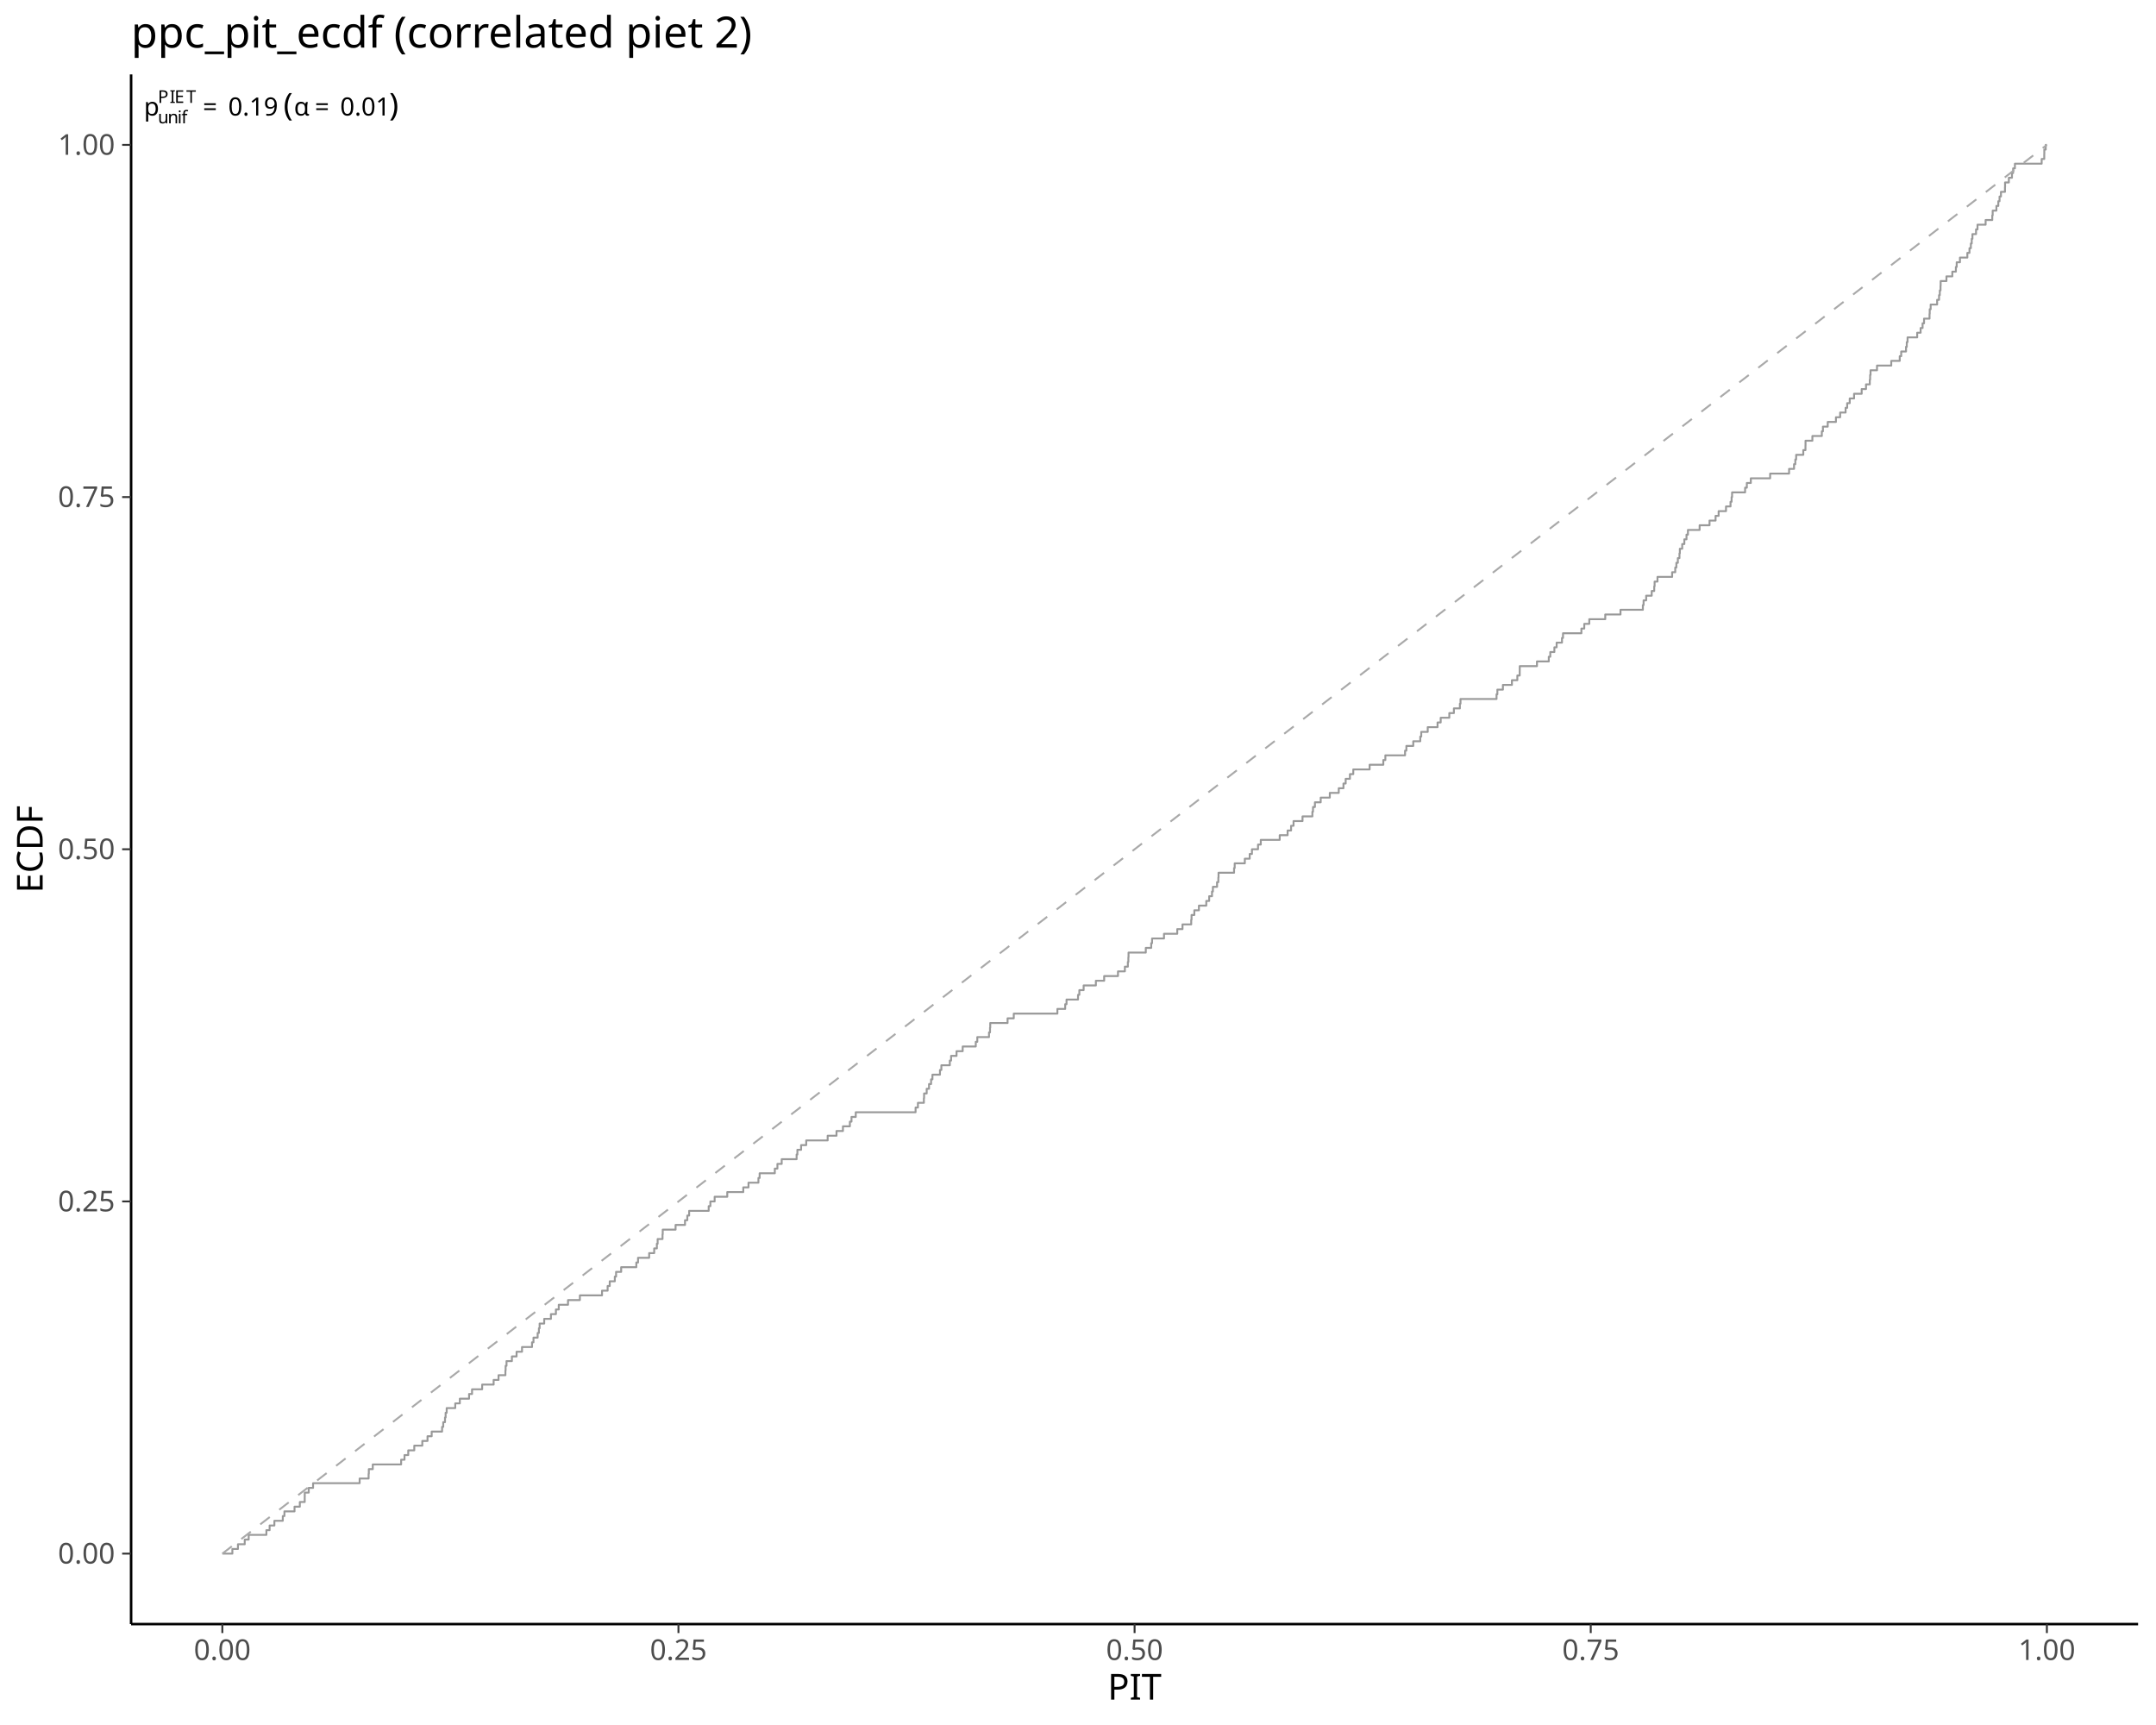
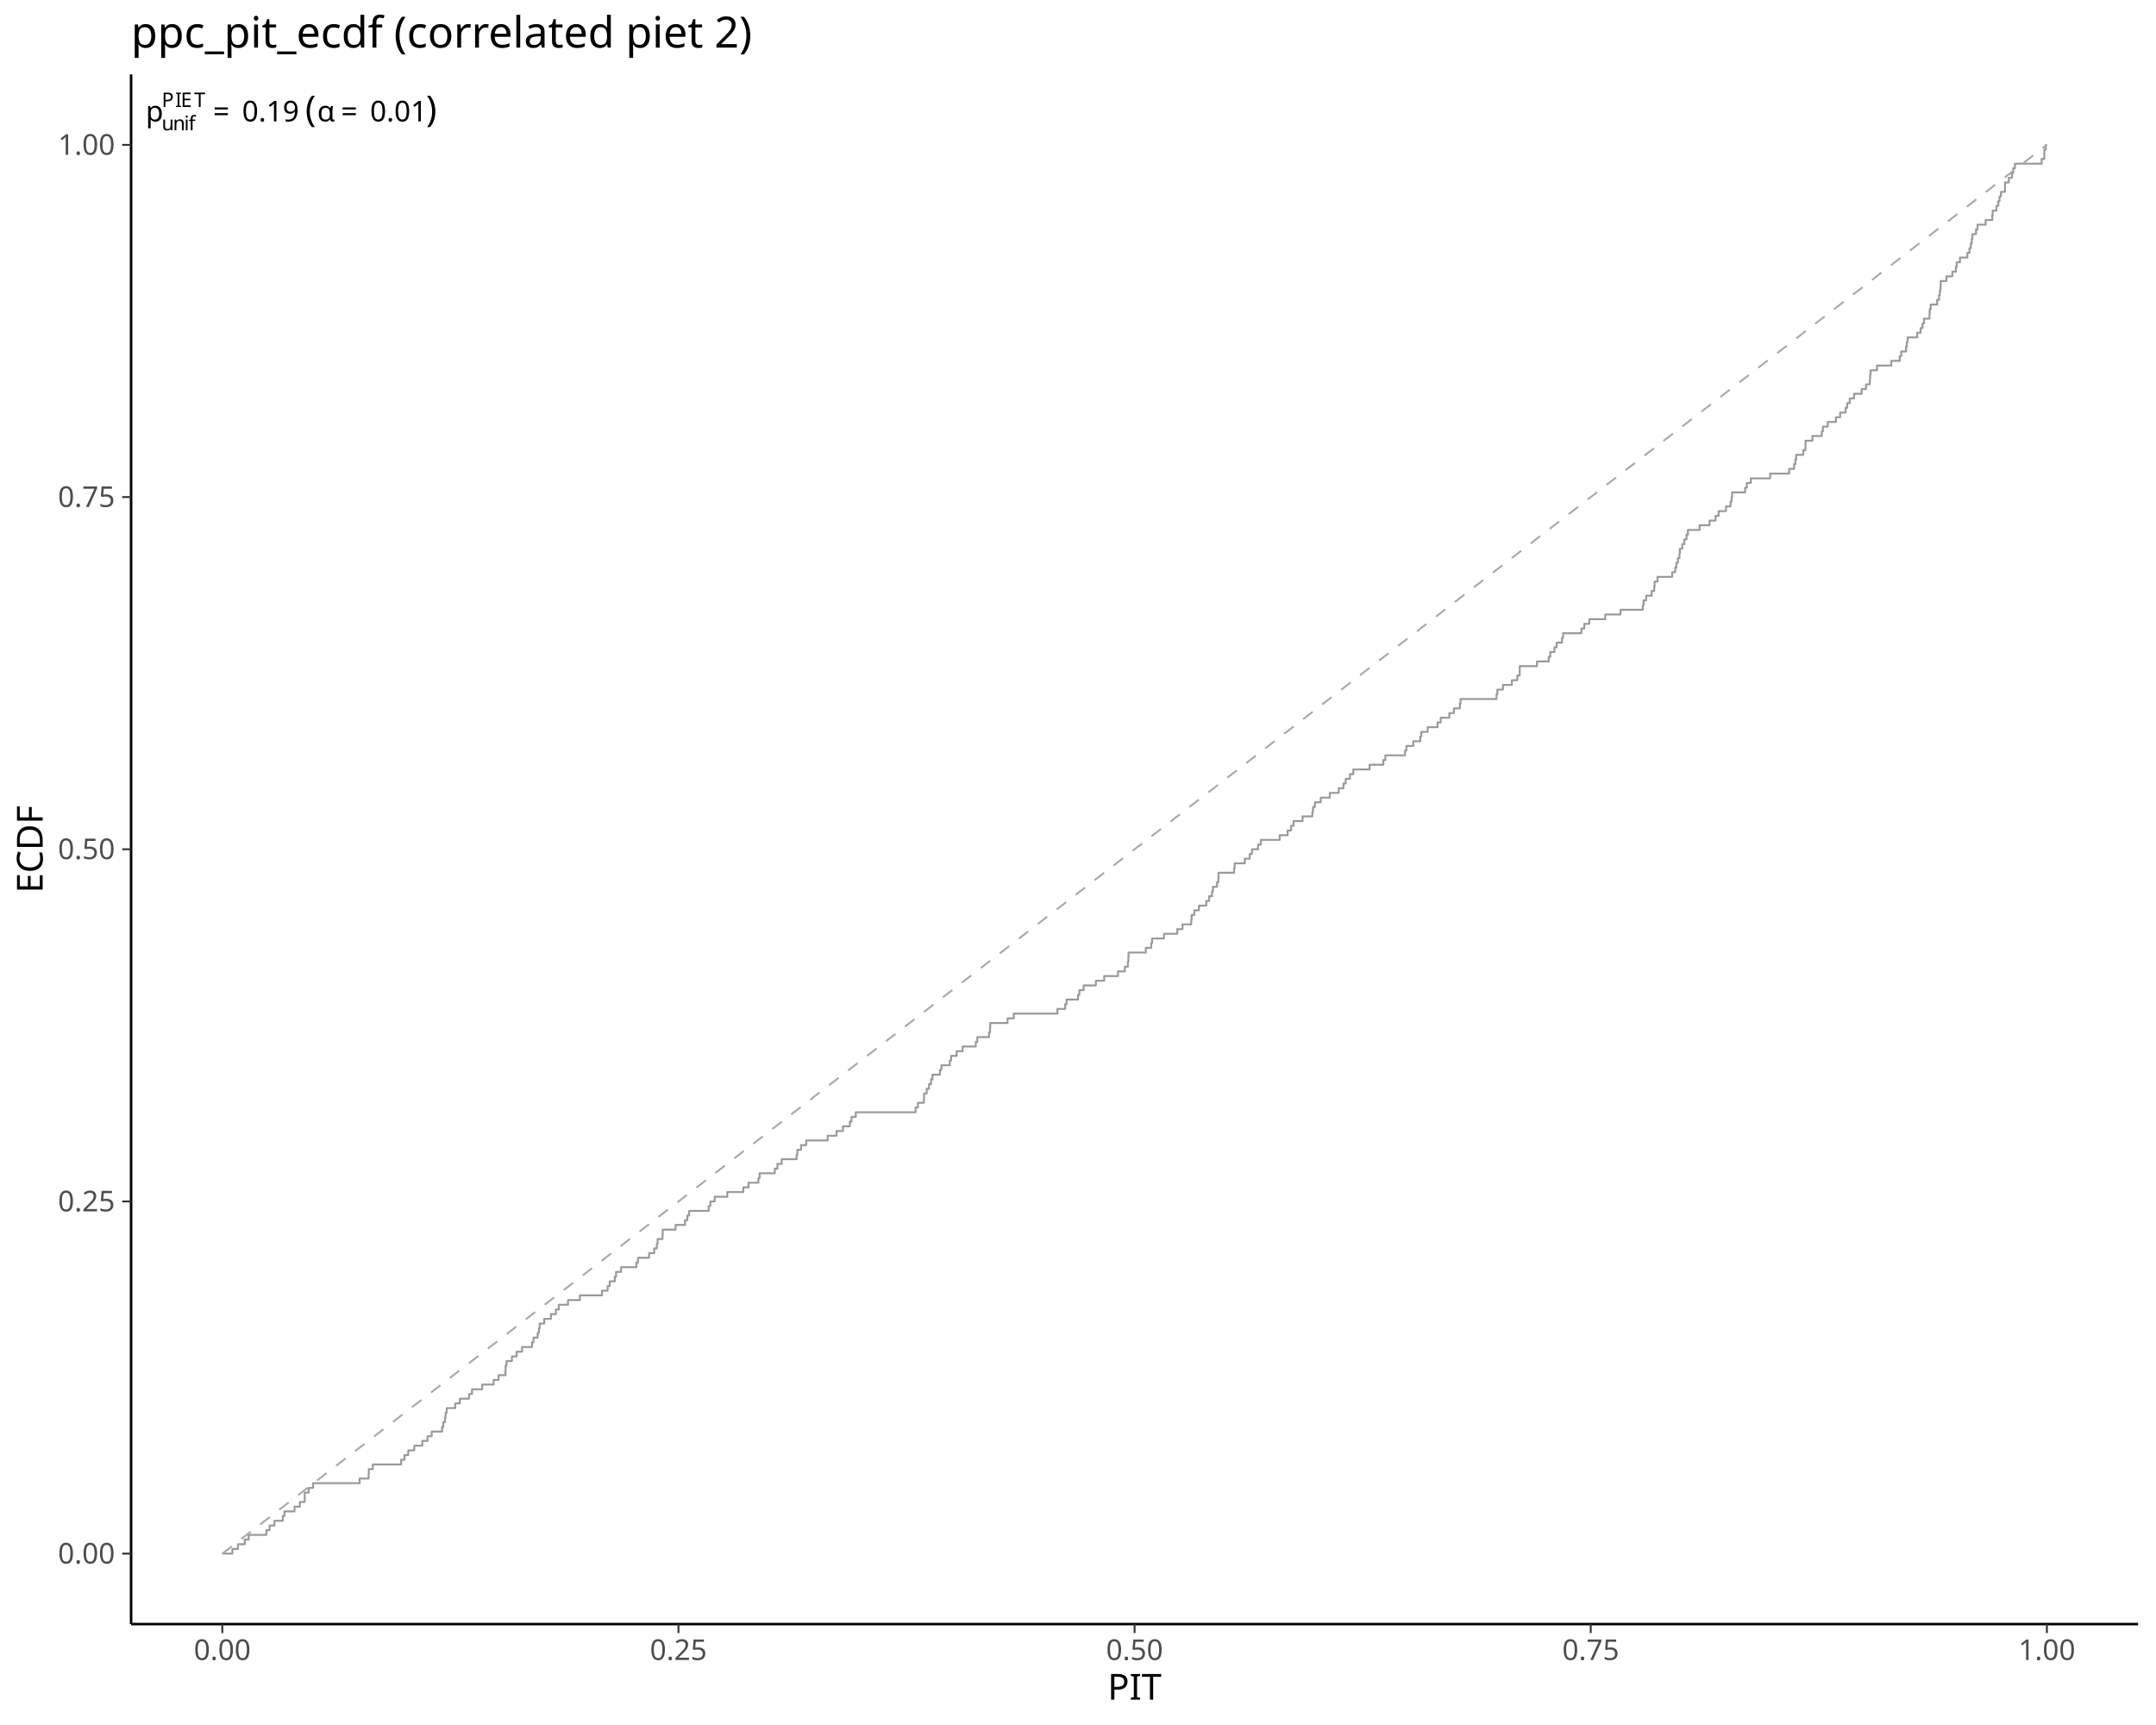
<svg xmlns="http://www.w3.org/2000/svg" class="svglite" data-engine-version="2.0" width="720.00pt" height="576.00pt" viewBox="0 0 720.00 576.00">
  <defs>
    <style type="text/css">
    .svglite line, .svglite polyline, .svglite polygon, .svglite path, .svglite rect, .svglite circle {
      fill: none;
      stroke: #000000;
      stroke-linecap: round;
      stroke-linejoin: round;
      stroke-miterlimit: 10.00;
    }
  </style>
  </defs>
  <rect width="100%" height="100%" style="stroke: none; fill: #FFFFFF;" />
  <defs>
    <clipPath id="cpMC4wMHw3MjAuMDB8MC4wMHw1NzYuMDA=">
      <rect x="0.00" y="0.00" width="720.00" height="576.00" />
    </clipPath>
  </defs>
  <g clip-path="url(#cpMC4wMHw3MjAuMDB8MC4wMHw1NzYuMDA=)">
</g>
  <defs>
    <clipPath id="cpNDMuNzh8NzE0LjAyfDI0Ljg1fDU0Mi4zMA==">
      <rect x="43.78" y="24.85" width="670.24" height="517.45" />
    </clipPath>
  </defs>
  <g clip-path="url(#cpNDMuNzh8NzE0LjAyfDI0Ljg1fDU0Mi4zMA==)">
    <polyline points="74.25,518.78 76.28,518.78 76.28,518.78 77.60,518.78 77.60,517.22 78.32,517.22 78.32,517.22 79.46,517.22 79.46,515.65 80.36,515.65 80.36,515.65 81.73,515.65 81.73,514.08 82.40,514.08 82.40,514.08 83.05,514.08 83.05,512.51 84.44,512.51 84.44,512.51 86.47,512.51 86.47,512.51 88.51,512.51 88.51,512.51 88.96,512.51 88.96,510.94 90.04,510.94 90.04,509.38 90.55,509.38 90.55,509.38 91.63,509.38 91.63,507.81 92.59,507.81 92.59,507.81 94.44,507.81 94.44,506.24 94.63,506.24 94.63,506.24 94.98,506.24 94.98,504.67 96.66,504.67 96.66,504.67 98.36,504.67 98.36,503.10 98.70,503.10 98.70,503.10 100.13,503.10 100.13,501.54 100.74,501.54 100.74,501.54 101.76,501.54 101.76,499.97 101.77,499.97 101.77,498.40 102.78,498.40 102.78,498.40 103.10,498.40 103.10,496.83 104.55,496.83 104.55,495.26 104.81,495.26 104.81,495.26 106.85,495.26 106.85,495.26 108.89,495.26 108.89,495.26 110.93,495.26 110.93,495.26 112.97,495.26 112.97,495.26 115.00,495.26 115.00,495.26 117.04,495.26 117.04,495.26 119.08,495.26 119.08,495.26 120.10,495.26 120.10,493.70 121.12,493.70 121.12,493.70 123.10,493.70 123.10,492.13 123.15,492.13 123.15,492.13 123.17,492.13 123.17,490.56 124.49,490.56 124.49,488.99 125.19,488.99 125.19,488.99 127.23,488.99 127.23,488.99 129.27,488.99 129.27,488.99 131.31,488.99 131.31,488.99 133.34,488.99 133.34,488.99 133.96,488.99 133.96,487.42 135.09,487.42 135.09,485.86 135.38,485.86 135.38,485.86 136.34,485.86 136.34,484.29 137.42,484.29 137.42,484.29 138.35,484.29 138.35,482.72 139.46,482.72 139.46,482.72 141.03,482.72 141.03,481.15 141.50,481.15 141.50,481.15 142.77,481.15 142.77,479.58 143.53,479.58 143.53,479.58 144.16,479.58 144.16,478.02 145.57,478.02 145.57,478.02 147.61,478.02 147.61,478.02 147.64,478.02 147.64,476.45 148.02,476.45 148.02,474.88 148.61,474.88 148.61,473.31 148.82,473.31 148.82,471.74 149.17,471.74 149.17,470.18 149.65,470.18 149.65,470.18 151.68,470.18 151.68,470.18 152.03,470.18 152.03,468.61 153.56,468.61 153.56,467.04 153.72,467.04 153.72,467.04 155.76,467.04 155.76,467.04 156.65,467.04 156.65,465.47 157.64,465.47 157.64,463.90 157.80,463.90 157.80,463.90 159.84,463.90 159.84,463.90 161.02,463.90 161.02,462.33 161.87,462.33 161.87,462.33 163.91,462.33 163.91,462.33 164.85,462.33 164.85,460.77 165.95,460.77 165.95,460.77 166.49,460.77 166.49,459.20 167.99,459.20 167.99,459.20 168.78,459.20 168.78,457.63 168.85,457.63 168.85,456.06 169.15,456.06 169.15,454.49 170.02,454.49 170.02,454.49 170.95,454.49 170.95,452.93 172.06,452.93 172.06,452.93 172.51,452.93 172.51,451.36 174.10,451.36 174.10,451.36 174.33,451.36 174.33,449.79 176.14,449.79 176.14,449.79 177.67,449.79 177.67,448.22 178.16,448.22 178.16,446.65 178.18,446.65 178.18,446.65 179.55,446.65 179.55,445.09 179.97,445.09 179.97,443.52 180.21,443.52 180.21,441.95 180.21,441.95 180.21,441.95 181.74,441.95 181.74,440.38 182.25,440.38 182.25,440.38 183.98,440.38 183.98,438.81 184.29,438.81 184.29,438.81 185.65,438.81 185.65,437.25 186.33,437.25 186.33,437.25 186.60,437.25 186.60,435.68 188.37,435.68 188.37,435.68 189.69,435.68 189.69,434.11 190.40,434.11 190.40,434.11 192.44,434.11 192.44,434.11 193.65,434.11 193.65,432.54 194.48,432.54 194.48,432.54 196.52,432.54 196.52,432.54 198.55,432.54 198.55,432.54 200.59,432.54 200.59,432.54 201.05,432.54 201.05,430.97 202.63,430.97 202.63,430.97 202.92,430.97 202.92,429.41 203.62,429.41 203.62,427.84 204.67,427.84 204.67,427.84 205.32,427.84 205.32,426.27 205.74,426.27 205.74,424.70 206.71,424.70 206.71,424.70 207.44,424.70 207.44,423.13 208.74,423.13 208.74,423.13 210.78,423.13 210.78,423.13 212.50,423.13 212.50,421.57 212.82,421.57 212.82,421.57 213.07,421.57 213.07,420.00 214.86,420.00 214.86,420.00 216.79,420.00 216.79,418.43 216.89,418.43 216.89,418.43 218.47,418.43 218.47,416.86 218.93,416.86 218.93,416.86 219.36,416.86 219.36,415.29 219.62,415.29 219.62,413.73 220.97,413.73 220.97,413.73 221.25,413.73 221.25,412.16 221.32,412.16 221.32,410.59 223.01,410.59 223.01,410.59 225.05,410.59 225.05,410.59 225.61,410.59 225.61,409.02 227.08,409.02 227.08,409.02 228.76,409.02 228.76,407.45 229.12,407.45 229.12,407.45 229.53,407.45 229.53,405.89 230.14,405.89 230.14,404.32 231.16,404.32 231.16,404.32 233.20,404.32 233.20,404.32 235.24,404.32 235.24,404.32 236.67,404.32 236.67,402.75 237.23,402.75 237.23,401.18 237.27,401.18 237.27,401.18 238.66,401.18 238.66,399.61 239.31,399.61 239.31,399.61 241.35,399.61 241.35,399.61 242.87,399.61 242.87,398.05 243.39,398.05 243.39,398.05 245.42,398.05 245.42,398.05 247.46,398.05 247.46,398.05 248.22,398.05 248.22,396.48 249.50,396.48 249.50,396.48 249.96,396.48 249.96,394.91 251.54,394.91 251.54,394.91 253.28,394.91 253.28,393.34 253.58,393.34 253.58,393.34 253.68,393.34 253.68,391.77 255.61,391.77 255.61,391.77 257.65,391.77 257.65,391.77 258.75,391.77 258.75,390.21 259.62,390.21 259.62,388.64 259.69,388.64 259.69,388.64 261.05,388.64 261.05,387.07 261.73,387.07 261.73,387.07 263.76,387.07 263.76,387.07 265.80,387.07 265.80,387.07 266.03,387.07 266.03,385.50 266.29,385.50 266.29,383.93 267.53,383.93 267.53,382.37 267.84,382.37 267.84,382.37 269.24,382.37 269.24,380.80 269.88,380.80 269.88,380.80 271.92,380.80 271.92,380.80 273.95,380.80 273.95,380.80 275.99,380.80 275.99,380.80 276.40,380.80 276.40,379.23 278.03,379.23 278.03,379.23 279.35,379.23 279.35,377.66 280.07,377.66 280.07,377.66 281.50,377.66 281.50,376.09 282.11,376.09 282.11,376.09 283.82,376.09 283.82,374.53 284.14,374.53 284.14,374.53 284.36,374.53 284.36,372.96 285.78,372.96 285.78,371.39 286.18,371.39 286.18,371.39 288.22,371.39 288.22,371.39 290.26,371.39 290.26,371.39 292.29,371.39 292.29,371.39 294.33,371.39 294.33,371.39 296.37,371.39 296.37,371.39 298.41,371.39 298.41,371.39 300.45,371.39 300.45,371.39 302.48,371.39 302.48,371.39 304.52,371.39 304.52,371.39 305.76,371.39 305.76,369.82 306.54,369.82 306.54,368.25 306.56,368.25 306.56,368.25 308.53,368.25 308.53,366.69 308.60,366.69 308.60,366.69 308.60,366.69 308.60,365.12 309.47,365.12 309.47,363.55 310.25,363.55 310.25,361.98 310.63,361.98 310.63,361.98 310.94,361.98 310.94,360.41 311.39,360.41 311.39,358.85 312.67,358.85 312.67,358.85 313.90,358.85 313.90,357.28 314.37,357.28 314.37,355.71 314.71,355.71 314.71,355.71 316.75,355.71 316.75,355.71 317.19,355.71 317.19,354.14 317.62,354.14 317.62,352.57 318.79,352.57 318.79,352.57 319.44,352.57 319.44,351.00 320.82,351.00 320.82,351.00 321.49,351.00 321.49,349.44 322.86,349.44 322.86,349.44 324.90,349.44 324.90,349.44 325.86,349.44 325.86,347.87 326.37,347.87 326.37,346.30 326.94,346.30 326.94,346.30 328.98,346.30 328.98,346.30 330.28,346.30 330.28,344.73 330.62,344.73 330.62,343.16 330.69,343.16 330.69,341.60 331.01,341.60 331.01,341.60 333.05,341.60 333.05,341.60 335.09,341.60 335.09,341.60 336.48,341.60 336.48,340.03 337.13,340.03 337.13,340.03 338.55,340.03 338.55,338.46 339.16,338.46 339.16,338.46 341.20,338.46 341.20,338.46 343.24,338.46 343.24,338.46 345.28,338.46 345.28,338.46 347.32,338.46 347.32,338.46 349.35,338.46 349.35,338.46 351.39,338.46 351.39,338.46 353.12,338.46 353.12,336.89 353.43,336.89 353.43,336.89 355.47,336.89 355.47,336.89 355.72,336.89 355.72,335.32 356.17,335.32 356.17,333.76 357.50,333.76 357.50,333.76 359.54,333.76 359.54,333.76 360.01,333.76 360.01,332.19 360.45,332.19 360.45,330.62 361.58,330.62 361.58,330.62 361.88,330.62 361.88,329.05 363.62,329.05 363.62,329.05 365.66,329.05 365.66,329.05 365.97,329.05 365.97,327.48 367.69,327.48 367.69,327.48 368.74,327.48 368.74,325.92 369.73,325.92 369.73,325.92 371.77,325.92 371.77,325.92 373.35,325.92 373.35,324.35 373.81,324.35 373.81,324.35 375.65,324.35 375.65,322.78 375.85,322.78 375.85,322.78 376.65,322.78 376.65,321.21 376.82,321.21 376.82,319.64 376.88,319.64 376.88,318.08 377.88,318.08 377.88,318.08 379.92,318.08 379.92,318.08 381.96,318.08 381.96,318.08 382.64,318.08 382.64,316.51 384.00,316.51 384.00,316.51 384.45,316.51 384.45,314.94 384.74,314.94 384.74,313.37 386.03,313.37 386.03,313.37 388.07,313.37 388.07,313.37 388.72,313.37 388.72,311.80 390.11,311.80 390.11,311.80 392.15,311.80 392.15,311.80 393.15,311.80 393.15,310.24 394.19,310.24 394.19,310.24 394.90,310.24 394.90,308.67 396.22,308.67 396.22,308.67 397.81,308.67 397.81,307.10 397.92,307.10 397.92,305.53 398.26,305.53 398.26,305.53 398.85,305.53 398.85,303.96 400.30,303.96 400.30,303.96 400.38,303.96 400.38,302.40 402.34,302.40 402.34,302.40 402.84,302.40 402.84,300.83 403.81,300.83 403.81,299.26 404.37,299.26 404.37,299.26 404.75,299.26 404.75,297.69 405.05,297.69 405.05,296.12 406.41,296.12 406.41,296.12 406.44,296.12 406.44,294.56 406.87,294.56 406.87,292.99 406.93,292.99 406.93,291.42 408.45,291.42 408.45,291.42 410.49,291.42 410.49,291.42 412.12,291.42 412.12,289.85 412.33,289.85 412.33,288.28 412.53,288.28 412.53,288.28 414.56,288.28 414.56,288.28 415.71,288.28 415.71,286.72 416.60,286.72 416.60,286.72 417.34,286.72 417.34,285.15 418.09,285.15 418.09,283.58 418.64,283.58 418.64,283.58 420.12,283.58 420.12,282.01 420.68,282.01 420.68,282.01 421.04,282.01 421.04,280.44 422.72,280.44 422.72,280.44 424.75,280.44 424.75,280.44 426.79,280.44 426.79,280.44 427.36,280.44 427.36,278.88 428.83,278.88 428.83,278.88 430.00,278.88 430.00,277.31 430.87,277.31 430.87,277.31 431.16,277.31 431.16,275.74 431.98,275.74 431.98,274.17 432.90,274.17 432.90,274.17 434.94,274.17 434.94,274.17 434.98,274.17 434.98,272.60 436.98,272.60 436.98,272.60 438.27,272.60 438.27,271.04 438.48,271.04 438.48,269.47 439.02,269.47 439.02,269.47 439.12,269.47 439.12,267.90 441.05,267.90 441.05,266.33 441.06,266.33 441.06,266.33 443.09,266.33 443.09,266.33 444.09,266.33 444.09,264.76 445.13,264.76 445.13,264.76 447.08,264.76 447.08,263.20 447.17,263.20 447.17,263.20 448.65,263.20 448.65,261.63 449.21,261.63 449.21,261.63 449.39,261.63 449.39,260.06 450.81,260.06 450.81,258.49 451.24,258.49 451.24,258.49 451.93,258.49 451.93,256.92 453.28,256.92 453.28,256.92 455.32,256.92 455.32,256.92 457.36,256.92 457.36,256.92 457.39,256.92 457.39,255.36 459.40,255.36 459.40,255.36 461.43,255.36 461.43,255.36 461.96,255.36 461.96,253.79 462.64,253.79 462.64,252.22 463.47,252.22 463.47,252.22 465.51,252.22 465.51,252.22 467.55,252.22 467.55,252.22 469.22,252.22 469.22,250.65 469.59,250.65 469.59,250.65 469.66,250.65 469.66,249.08 471.62,249.08 471.62,249.08 471.96,249.08 471.96,247.51 473.66,247.51 473.66,247.51 474.30,247.51 474.30,245.95 474.63,245.95 474.63,244.38 475.70,244.38 475.70,244.38 476.79,244.38 476.79,242.81 477.74,242.81 477.74,242.81 479.77,242.81 479.77,242.81 480.07,242.81 480.07,241.24 481.12,241.24 481.12,239.67 481.81,239.67 481.81,239.67 483.85,239.67 483.85,239.67 484.00,239.67 484.00,238.11 485.53,238.11 485.53,236.54 485.89,236.54 485.89,236.54 487.53,236.54 487.53,234.97 487.74,234.97 487.74,233.40 487.93,233.40 487.93,233.40 489.96,233.40 489.96,233.40 492.00,233.40 492.00,233.40 494.04,233.40 494.04,233.40 496.08,233.40 496.08,233.40 498.11,233.40 498.11,233.40 499.77,233.40 499.77,231.83 500.05,231.83 500.05,230.27 500.15,230.27 500.15,230.27 501.90,230.27 501.90,228.70 502.19,228.70 502.19,228.70 504.23,228.70 504.23,228.70 504.91,228.70 504.91,227.13 506.27,227.13 506.27,227.13 506.72,227.13 506.72,225.56 507.51,225.56 507.51,223.99 507.52,223.99 507.52,222.43 508.30,222.43 508.30,222.43 510.34,222.43 510.34,222.43 512.38,222.43 512.38,222.43 513.27,222.43 513.27,220.86 514.42,220.86 514.42,220.86 516.46,220.86 516.46,220.86 517.22,220.86 517.22,219.29 517.72,219.29 517.72,217.72 518.49,217.72 518.49,217.72 519.09,217.72 519.09,216.15 519.84,216.15 519.84,214.59 520.53,214.59 520.53,214.59 521.63,214.59 521.63,213.02 521.97,213.02 521.97,211.45 522.57,211.45 522.57,211.45 524.61,211.45 524.61,211.45 526.64,211.45 526.64,211.45 528.11,211.45 528.11,209.88 528.68,209.88 528.68,209.88 529.07,209.88 529.07,208.31 530.72,208.31 530.72,208.31 530.74,208.31 530.74,206.75 532.76,206.75 532.76,206.75 534.80,206.75 534.80,206.75 536.08,206.75 536.08,205.18 536.83,205.18 536.83,205.18 538.87,205.18 538.87,205.18 540.91,205.18 540.91,205.18 541.17,205.18 541.17,203.61 542.95,203.61 542.95,203.61 544.98,203.61 544.98,203.61 547.02,203.61 547.02,203.61 548.64,203.61 548.64,202.04 548.88,202.04 548.88,200.47 549.06,200.47 549.06,200.47 549.74,200.47 549.74,198.91 551.10,198.91 551.10,198.91 551.59,198.91 551.59,197.34 552.43,197.34 552.43,195.77 552.56,195.77 552.56,194.20 553.14,194.20 553.14,194.20 553.52,194.20 553.52,192.63 555.17,192.63 555.17,192.63 557.21,192.63 557.21,192.63 558.42,192.63 558.42,191.07 559.25,191.07 559.25,191.07 559.45,191.07 559.45,189.50 559.82,189.50 559.82,187.93 560.32,187.93 560.32,186.36 560.86,186.36 560.86,184.79 560.99,184.79 560.99,183.23 561.29,183.23 561.29,183.23 561.78,183.23 561.78,181.66 562.49,181.66 562.49,180.09 563.21,180.09 563.21,178.52 563.33,178.52 563.33,178.52 563.69,178.52 563.69,176.95 565.36,176.95 565.36,176.95 567.40,176.95 567.40,176.95 567.59,176.95 567.59,175.39 569.44,175.39 569.44,175.39 570.90,175.39 570.90,173.82 571.48,173.82 571.48,173.82 572.92,173.82 572.92,172.25 573.51,172.25 573.51,172.25 573.94,172.25 573.94,170.68 575.55,170.68 575.55,170.68 576.40,170.68 576.40,169.11 577.59,169.11 577.59,169.11 577.91,169.11 577.91,167.55 578.27,167.55 578.27,165.98 578.43,165.98 578.43,164.41 579.63,164.41 579.63,164.41 581.67,164.41 581.67,164.41 582.78,164.41 582.78,162.84 583.36,162.84 583.36,161.27 583.70,161.27 583.70,161.27 584.69,161.27 584.69,159.71 585.74,159.71 585.74,159.71 587.78,159.71 587.78,159.71 589.82,159.71 589.82,159.71 591.14,159.71 591.14,158.14 591.85,158.14 591.85,158.14 593.89,158.14 593.89,158.14 595.93,158.14 595.93,158.14 597.47,158.14 597.47,156.57 597.97,156.57 597.97,156.57 599.12,156.57 599.12,155.00 599.55,155.00 599.55,153.43 599.83,153.43 599.83,151.87 600.01,151.87 600.01,151.87 602.04,151.87 602.04,151.87 602.21,151.87 602.21,150.30 602.94,150.30 602.94,148.73 602.96,148.73 602.96,147.16 604.08,147.16 604.08,147.16 605.25,147.16 605.25,145.59 606.12,145.59 606.12,145.59 608.16,145.59 608.16,145.59 608.40,145.59 608.40,144.02 608.77,144.02 608.77,142.46 610.20,142.46 610.20,142.46 610.37,142.46 610.37,140.89 612.23,140.89 612.23,140.89 613.11,140.89 613.11,139.32 614.27,139.32 614.27,139.32 614.52,139.32 614.52,137.75 616.31,137.75 616.31,137.75 616.34,137.75 616.34,136.18 616.87,136.18 616.87,134.62 617.72,134.62 617.72,133.05 618.35,133.05 618.35,133.05 619.17,133.05 619.17,131.48 620.38,131.48 620.38,131.48 621.71,131.48 621.71,129.91 622.42,129.91 622.42,129.91 623.16,129.91 623.16,128.34 624.42,128.34 624.42,126.78 624.46,126.78 624.46,126.78 624.53,126.78 624.53,125.21 624.67,125.21 624.67,123.64 626.50,123.64 626.50,123.64 626.83,123.64 626.83,122.07 628.54,122.07 628.54,122.07 630.57,122.07 630.57,122.07 631.59,122.07 631.59,120.50 632.61,120.50 632.61,120.50 634.42,120.50 634.42,118.94 634.65,118.94 634.65,118.94 634.91,118.94 634.91,117.37 636.52,117.37 636.52,115.80 636.69,115.80 636.69,115.80 636.77,115.80 636.77,114.23 637.03,114.23 637.03,112.66 638.72,112.66 638.72,112.66 640.25,112.66 640.25,111.10 640.76,111.10 640.76,111.10 641.39,111.10 641.39,109.53 642.05,109.53 642.05,107.96 642.54,107.96 642.54,106.39 642.80,106.39 642.80,106.39 644.37,106.39 644.37,104.82 644.43,104.82 644.43,103.26 644.75,103.26 644.75,101.69 644.84,101.69 644.84,101.69 646.88,101.69 646.88,101.69 646.91,101.69 646.91,100.12 647.55,100.12 647.55,98.55 647.80,98.55 647.80,96.98 648.04,96.98 648.04,95.42 648.08,95.42 648.08,93.85 648.91,93.85 648.91,93.85 650.02,93.85 650.02,92.28 650.95,92.28 650.95,92.28 651.98,92.28 651.98,90.71 652.99,90.71 652.99,90.71 653.17,90.71 653.17,89.14 653.44,89.14 653.44,87.58 654.53,87.58 654.53,86.01 655.03,86.01 655.03,86.01 657.00,86.01 657.00,84.44 657.07,84.44 657.07,84.44 657.71,84.44 657.71,82.87 658.17,82.87 658.17,81.30 658.46,81.30 658.46,79.74 658.70,79.74 658.70,78.17 659.10,78.17 659.10,78.17 659.90,78.17 659.90,76.60 660.39,76.60 660.39,75.03 661.14,75.03 661.14,75.03 663.10,75.03 663.10,73.46 663.18,73.46 663.18,73.46 665.22,73.46 665.22,73.46 665.32,73.46 665.32,71.90 665.46,71.90 665.46,70.33 666.70,70.33 666.70,68.76 667.25,68.76 667.25,68.76 667.34,68.76 667.34,67.19 667.75,67.19 667.75,65.62 668.22,65.62 668.22,64.06 669.29,64.06 669.29,64.06 669.56,64.06 669.56,62.49 669.59,62.49 669.59,60.92 670.86,60.92 670.86,59.35 671.33,59.35 671.33,59.35 671.90,59.35 671.90,57.78 672.29,57.78 672.29,56.22 672.88,56.22 672.88,54.65 673.37,54.65 673.37,54.65 675.41,54.65 675.41,54.65 677.44,54.65 677.44,54.65 679.48,54.65 679.48,54.65 681.52,54.65 681.52,54.65 681.82,54.65 681.82,53.08 682.68,53.08 682.68,51.51 682.70,51.51 682.70,49.94 683.17,49.94 683.17,48.38 683.56,48.38 683.56,48.38 " style="stroke-width: 0.64; stroke: #999999; stroke-linecap: butt;" />
    <line x1="74.25" y1="518.78" x2="683.56" y2="48.38" style="stroke-width: 0.64; stroke: #A9A9A9; stroke-dasharray: 4.00,4.00; stroke-linecap: butt;" />
-     <text x="48.05" y="38.58" style="font-size: 8.40px; font-family: sans;" textLength="4.67px" lengthAdjust="spacingAndGlyphs">p</text>
-     <text x="52.72" y="41.18" style="font-size: 5.88px; font-family: sans;" textLength="3.27px" lengthAdjust="spacingAndGlyphs">u</text>
-     <text x="55.99" y="41.18" style="font-size: 5.88px; font-family: sans;" textLength="3.27px" lengthAdjust="spacingAndGlyphs">n</text>
-     <text x="59.26" y="41.18" style="font-size: 5.88px; font-family: sans;" textLength="1.31px" lengthAdjust="spacingAndGlyphs">i</text>
-     <text x="60.57" y="41.18" style="font-size: 5.88px; font-family: sans;" textLength="1.63px" lengthAdjust="spacingAndGlyphs">f</text>
-     <text x="52.72" y="34.36" style="font-size: 5.88px; font-family: sans;" textLength="3.92px" lengthAdjust="spacingAndGlyphs">P</text>
-     <text x="56.65" y="34.36" style="font-size: 5.88px; font-family: sans;" textLength="1.63px" lengthAdjust="spacingAndGlyphs">I</text>
-     <text x="58.28" y="34.36" style="font-size: 5.88px; font-family: sans;" textLength="3.92px" lengthAdjust="spacingAndGlyphs">E</text>
-     <text x="62.20" y="34.36" style="font-size: 5.88px; font-family: sans;" textLength="3.59px" lengthAdjust="spacingAndGlyphs">T</text>
-     <text x="67.74" y="38.58" style="font-size: 8.40px; font-family: sans;" textLength="6.52px" lengthAdjust="spacingAndGlyphs">=</text>
-     <text x="76.21" y="38.58" style="font-size: 8.40px; font-family: sans;" textLength="16.35px" lengthAdjust="spacingAndGlyphs">0.19</text>
-     <text x="92.55" y="38.58" style="font-size: 8.40px; font-family: sans;" textLength="2.10px" lengthAdjust="spacingAndGlyphs"> </text>
-     <text x="94.66" y="38.58" style="font-size: 10.50px; font-family: sans;" textLength="3.50px" lengthAdjust="spacingAndGlyphs">(</text>
-     <text x="98.15" y="38.58" style="font-size: 8.40px; font-family: sans;" textLength="5.04px" lengthAdjust="spacingAndGlyphs">α</text>
-     <text x="105.14" y="38.58" style="font-size: 8.40px; font-family: sans;" textLength="6.52px" lengthAdjust="spacingAndGlyphs">=</text>
-     <text x="113.60" y="38.58" style="font-size: 8.40px; font-family: sans;" textLength="16.35px" lengthAdjust="spacingAndGlyphs">0.01</text>
-     <text x="129.95" y="38.58" style="font-size: 10.50px; font-family: sans;" textLength="3.49px" lengthAdjust="spacingAndGlyphs">)</text>
+     <text x="48.66" y="40.54" style="font-size: 9.60px; font-family: sans;" textLength="5.34px" lengthAdjust="spacingAndGlyphs">p</text>
+     <text x="54.00" y="43.51" style="font-size: 6.72px; font-family: sans;" textLength="3.74px" lengthAdjust="spacingAndGlyphs">u</text>
+     <text x="57.74" y="43.51" style="font-size: 6.72px; font-family: sans;" textLength="3.74px" lengthAdjust="spacingAndGlyphs">n</text>
+     <text x="61.48" y="43.51" style="font-size: 6.72px; font-family: sans;" textLength="1.49px" lengthAdjust="spacingAndGlyphs">i</text>
+     <text x="62.97" y="43.51" style="font-size: 6.72px; font-family: sans;" textLength="1.87px" lengthAdjust="spacingAndGlyphs">f</text>
+     <text x="54.00" y="35.72" style="font-size: 6.72px; font-family: sans;" textLength="4.48px" lengthAdjust="spacingAndGlyphs">P</text>
+     <text x="58.48" y="35.72" style="font-size: 6.72px; font-family: sans;" textLength="1.87px" lengthAdjust="spacingAndGlyphs">I</text>
+     <text x="60.35" y="35.72" style="font-size: 6.72px; font-family: sans;" textLength="4.48px" lengthAdjust="spacingAndGlyphs">E</text>
+     <text x="64.83" y="35.72" style="font-size: 6.72px; font-family: sans;" textLength="4.10px" lengthAdjust="spacingAndGlyphs">T</text>
+     <text x="71.16" y="40.54" style="font-size: 9.60px; font-family: sans;" textLength="7.45px" lengthAdjust="spacingAndGlyphs">=</text>
+     <text x="80.84" y="40.54" style="font-size: 9.60px; font-family: sans;" textLength="18.69px" lengthAdjust="spacingAndGlyphs">0.19</text>
+     <text x="99.52" y="40.54" style="font-size: 9.60px; font-family: sans;" textLength="2.40px" lengthAdjust="spacingAndGlyphs"> </text>
+     <text x="101.92" y="40.54" style="font-size: 12.00px; font-family: sans;" textLength="4.00px" lengthAdjust="spacingAndGlyphs">(</text>
+     <text x="105.92" y="40.54" style="font-size: 9.60px; font-family: sans;" textLength="5.76px" lengthAdjust="spacingAndGlyphs">α</text>
+     <text x="113.90" y="40.54" style="font-size: 9.60px; font-family: sans;" textLength="7.45px" lengthAdjust="spacingAndGlyphs">=</text>
+     <text x="123.58" y="40.54" style="font-size: 9.60px; font-family: sans;" textLength="18.69px" lengthAdjust="spacingAndGlyphs">0.01</text>
+     <text x="142.26" y="40.54" style="font-size: 12.00px; font-family: sans;" textLength="3.99px" lengthAdjust="spacingAndGlyphs">)</text>
  </g>
  <g clip-path="url(#cpMC4wMHw3MjAuMDB8MC4wMHw1NzYuMDA=)">
    <polyline points="43.78,542.30 43.78,24.85 " style="stroke-width: 0.85; stroke-linecap: butt;" />
    <text x="38.40" y="522.09" text-anchor="end" style="font-size: 9.60px; fill: #4D4D4D; font-family: sans;" textLength="18.69px" lengthAdjust="spacingAndGlyphs">0.00</text>
    <text x="38.40" y="404.49" text-anchor="end" style="font-size: 9.60px; fill: #4D4D4D; font-family: sans;" textLength="18.69px" lengthAdjust="spacingAndGlyphs">0.25</text>
    <text x="38.40" y="286.88" text-anchor="end" style="font-size: 9.60px; fill: #4D4D4D; font-family: sans;" textLength="18.69px" lengthAdjust="spacingAndGlyphs">0.50</text>
    <text x="38.40" y="169.28" text-anchor="end" style="font-size: 9.60px; fill: #4D4D4D; font-family: sans;" textLength="18.69px" lengthAdjust="spacingAndGlyphs">0.75</text>
    <text x="38.40" y="51.68" text-anchor="end" style="font-size: 9.60px; fill: #4D4D4D; font-family: sans;" textLength="18.69px" lengthAdjust="spacingAndGlyphs">1.00</text>
    <polyline points="40.79,518.78 43.78,518.78 " style="stroke-width: 0.64; stroke: #333333; stroke-linecap: butt;" />
    <polyline points="40.79,401.18 43.78,401.18 " style="stroke-width: 0.64; stroke: #333333; stroke-linecap: butt;" />
    <polyline points="40.79,283.58 43.78,283.58 " style="stroke-width: 0.64; stroke: #333333; stroke-linecap: butt;" />
    <polyline points="40.79,165.98 43.78,165.98 " style="stroke-width: 0.64; stroke: #333333; stroke-linecap: butt;" />
    <polyline points="40.79,48.38 43.78,48.38 " style="stroke-width: 0.64; stroke: #333333; stroke-linecap: butt;" />
    <polyline points="43.78,542.30 714.02,542.30 " style="stroke-width: 0.85; stroke-linecap: butt;" />
    <polyline points="74.25,545.29 74.25,542.30 " style="stroke-width: 0.64; stroke: #333333; stroke-linecap: butt;" />
    <polyline points="226.57,545.29 226.57,542.30 " style="stroke-width: 0.64; stroke: #333333; stroke-linecap: butt;" />
    <polyline points="378.90,545.29 378.90,542.30 " style="stroke-width: 0.64; stroke: #333333; stroke-linecap: butt;" />
    <polyline points="531.23,545.29 531.23,542.30 " style="stroke-width: 0.64; stroke: #333333; stroke-linecap: butt;" />
    <polyline points="683.56,545.29 683.56,542.30 " style="stroke-width: 0.64; stroke: #333333; stroke-linecap: butt;" />
    <text x="74.25" y="554.29" text-anchor="middle" style="font-size: 9.60px; fill: #4D4D4D; font-family: sans;" textLength="18.69px" lengthAdjust="spacingAndGlyphs">0.00</text>
    <text x="226.57" y="554.29" text-anchor="middle" style="font-size: 9.60px; fill: #4D4D4D; font-family: sans;" textLength="18.69px" lengthAdjust="spacingAndGlyphs">0.25</text>
    <text x="378.90" y="554.29" text-anchor="middle" style="font-size: 9.60px; fill: #4D4D4D; font-family: sans;" textLength="18.69px" lengthAdjust="spacingAndGlyphs">0.50</text>
    <text x="531.23" y="554.29" text-anchor="middle" style="font-size: 9.60px; fill: #4D4D4D; font-family: sans;" textLength="18.69px" lengthAdjust="spacingAndGlyphs">0.75</text>
    <text x="683.56" y="554.29" text-anchor="middle" style="font-size: 9.60px; fill: #4D4D4D; font-family: sans;" textLength="18.69px" lengthAdjust="spacingAndGlyphs">1.00</text>
    <text x="378.90" y="567.53" text-anchor="middle" style="font-size: 12.00px; font-family: sans;" textLength="18.67px" lengthAdjust="spacingAndGlyphs">PIT</text>
    <text transform="translate(14.24,283.58) rotate(-90)" text-anchor="middle" style="font-size: 12.00px; font-family: sans;" textLength="32.67px" lengthAdjust="spacingAndGlyphs">ECDF</text>
    <text x="43.78" y="15.89" style="font-size: 14.40px; font-family: sans;" textLength="198.53px" lengthAdjust="spacingAndGlyphs">ppc_pit_ecdf (correlated piet 2)</text>
  </g>
</svg>
